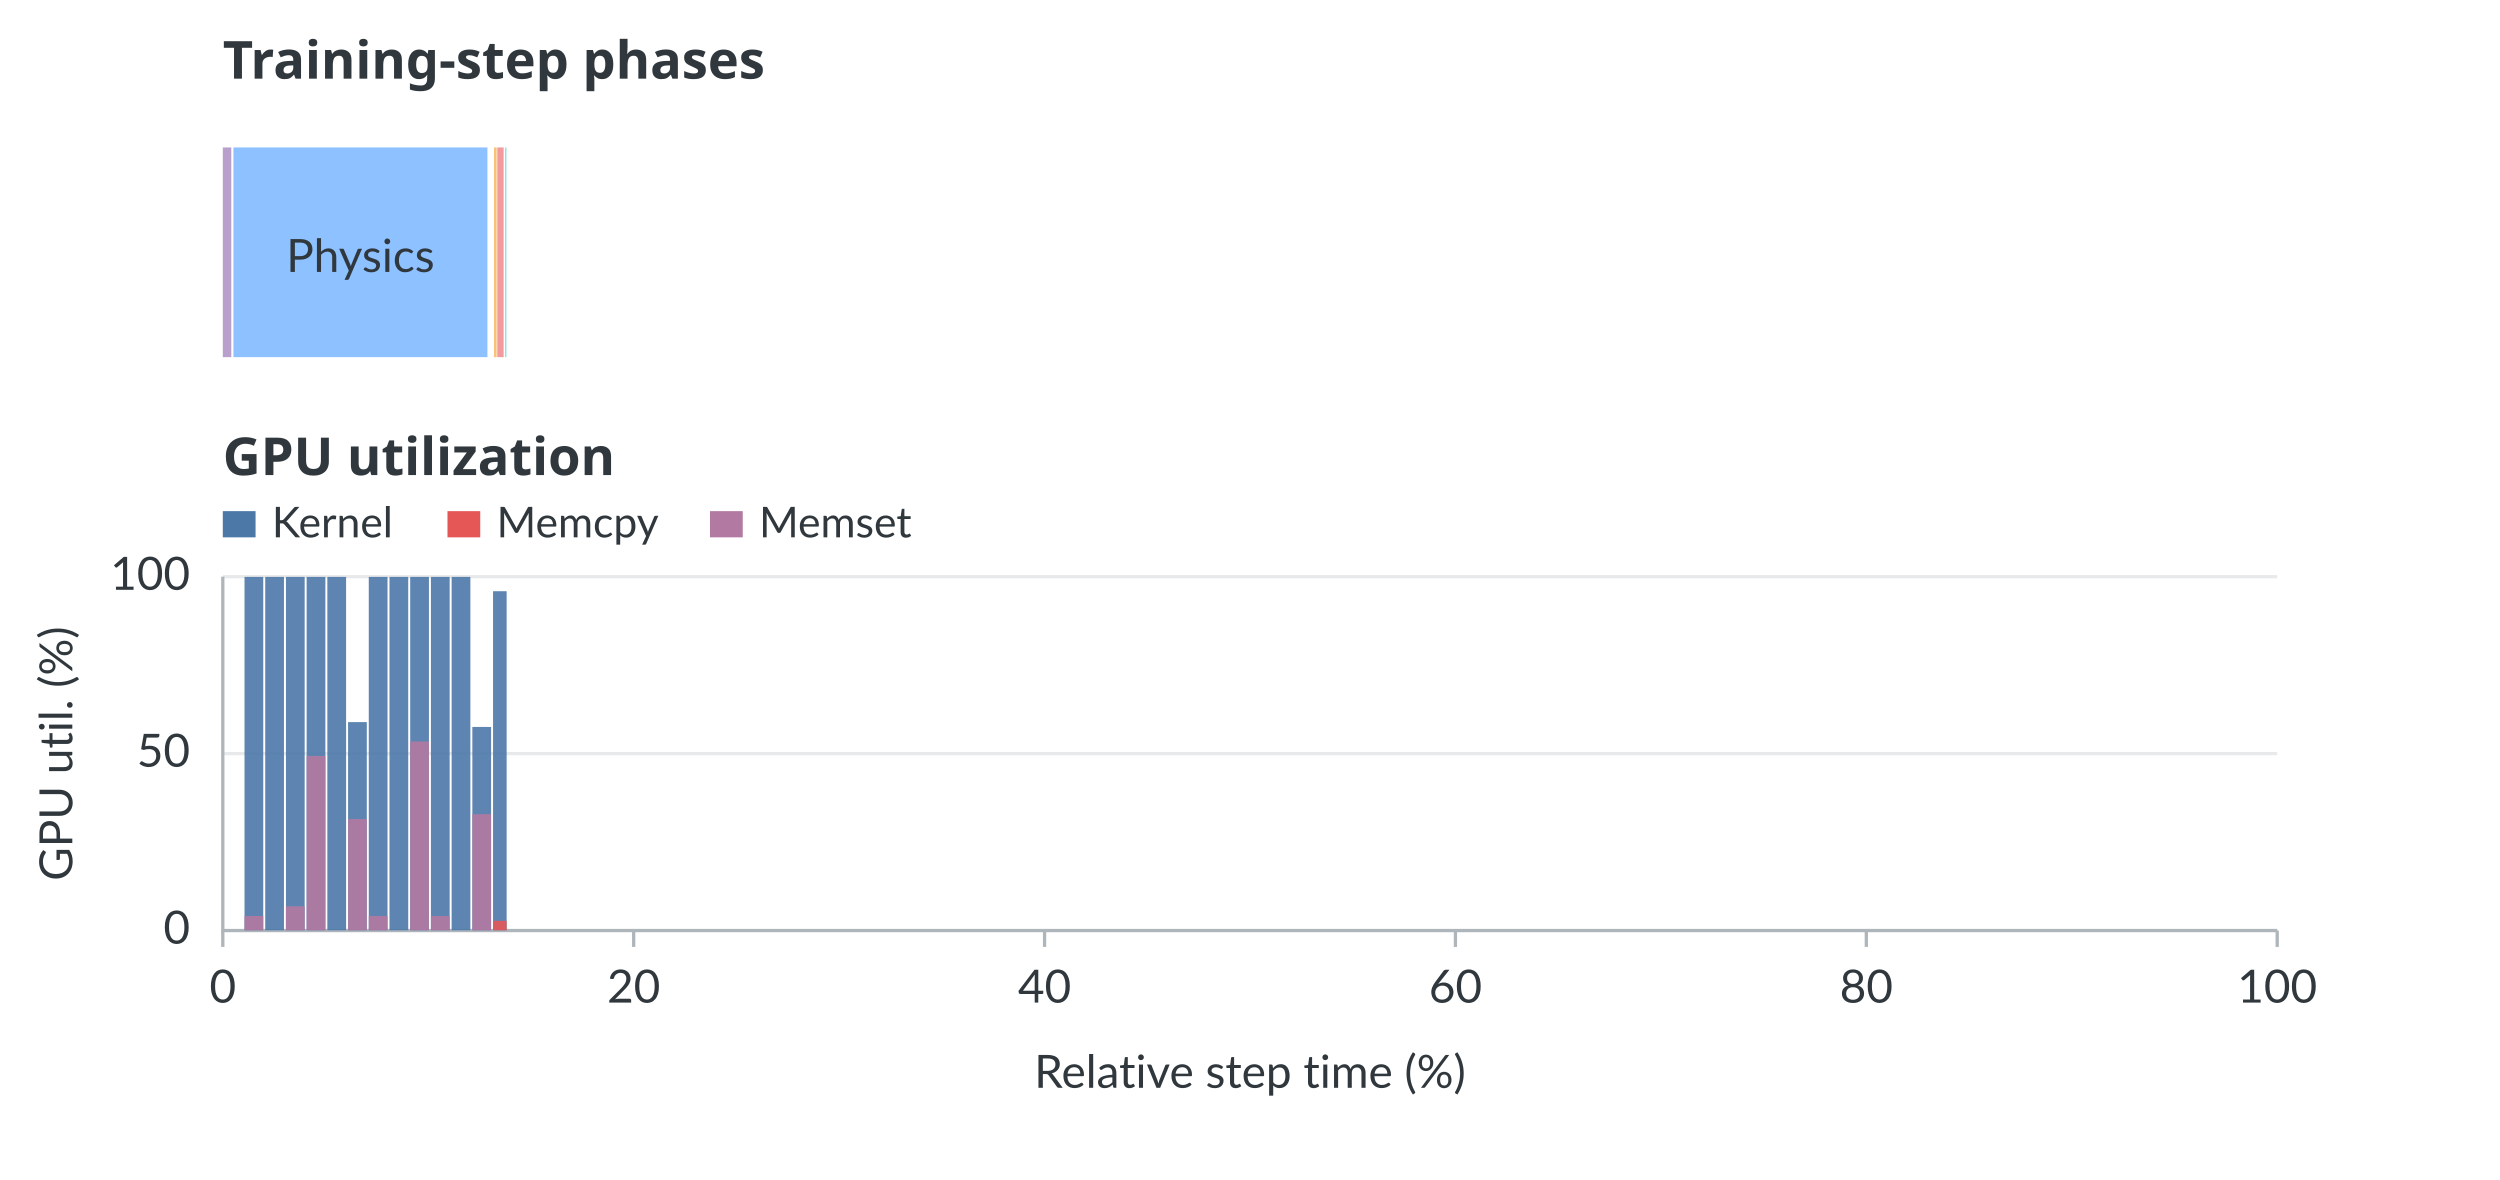
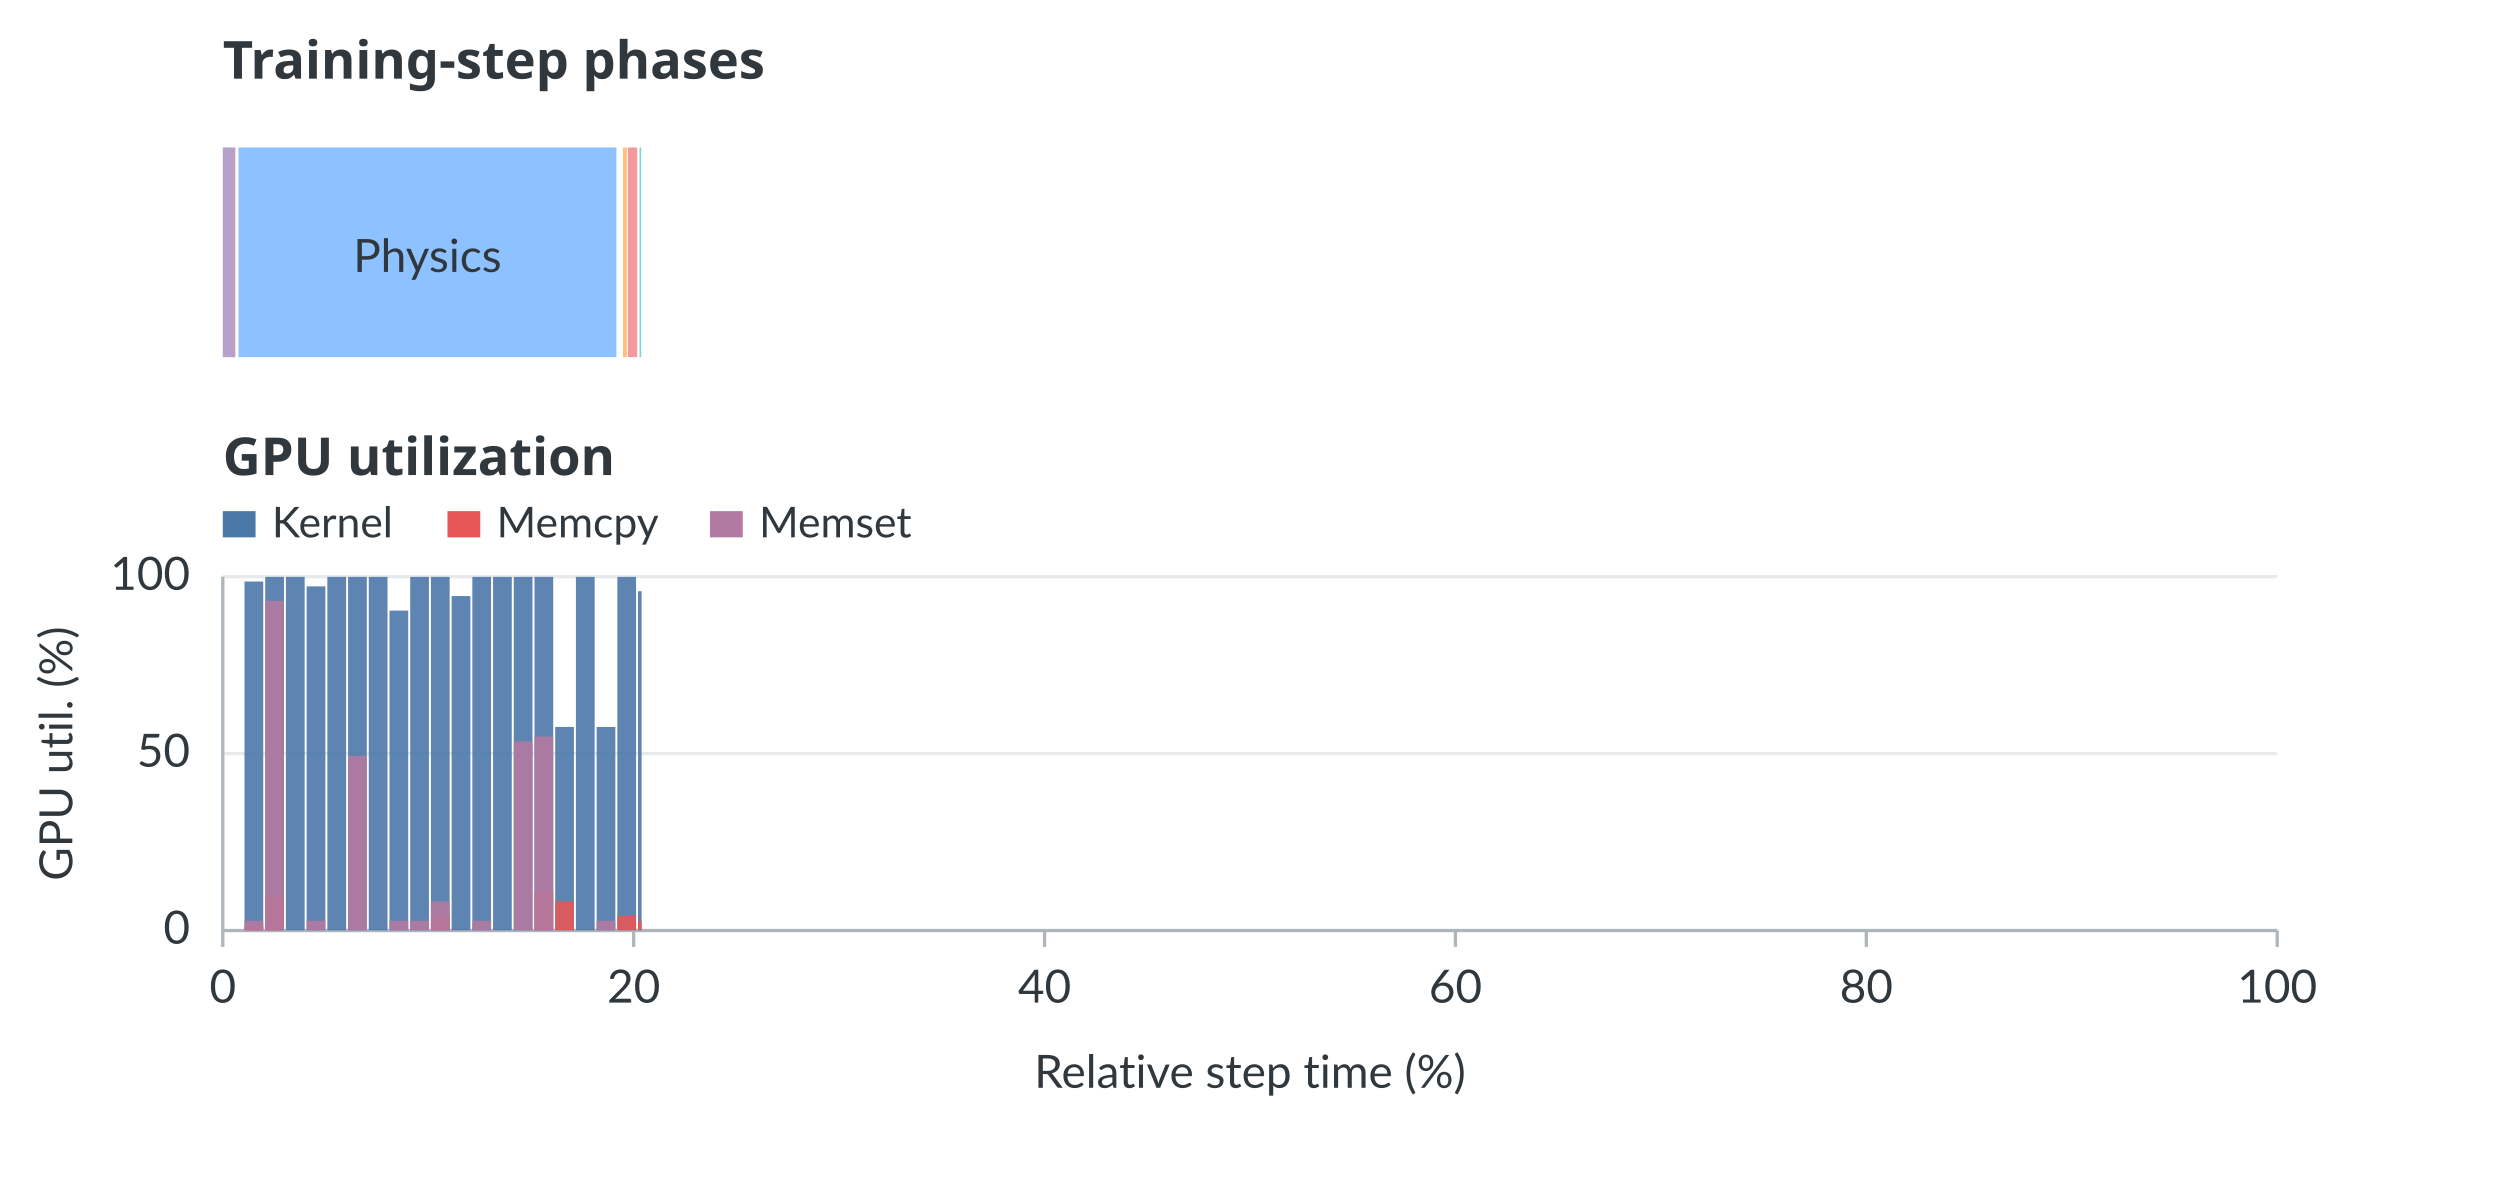
<svg xmlns="http://www.w3.org/2000/svg" role="img" aria-label="Rollout phases and GPU utilization from 0 to 100 percent, on a relative time scale with baseline duration at 100 percent" viewBox="0 0 763 360" width="763" height="360" style="aspect-ratio: 763 / 360; font-family: Lato, sans-serif; font-size: 14px; color: rgb(48, 56, 61);">
  <text x="68" y="24" class="plot-heading" style="font-family: &quot;Google Sans&quot;, sans-serif; font-size: 16px; font-weight: 600; fill: rgb(48, 56, 61);">Training-step phases</text>
-   <rect y="45" height="64" fill="#B9A0CC" x="68" width="2.594" opacity="1" />
-   <text x="69.297" y="83" text-anchor="middle" class="phase-label" opacity="0" style="font-family: Lato, sans-serif; font-size: 14px; font-weight: 400; fill: rgb(48, 56, 61);">Policy</text>
-   <rect y="46" height="62" fill="none" stroke="#424b50" stroke-width="1" x="69" width="0.594" opacity="0" />
-   <rect y="45" height="64" fill="#8EC1FF" x="71.243" width="77.522" opacity="1" />
-   <text x="110.004" y="83" text-anchor="middle" class="phase-label" opacity="1" style="font-family: Lato, sans-serif; font-size: 14px; font-weight: 400; fill: rgb(48, 56, 61);">Physics</text>
-   <rect y="46" height="62" fill="none" stroke="#424b50" stroke-width="1" x="72.243" width="75.522" opacity="0" />
-   <rect y="45" height="64" fill="#F8C27A" x="150.765" width="0.803" opacity="1" />
-   <text x="151.166" y="83" text-anchor="middle" class="phase-label" opacity="0" style="font-family: Lato, sans-serif; font-size: 14px; font-weight: 400; fill: rgb(48, 56, 61);">Evaluation</text>
-   <rect y="46" height="62" fill="none" stroke="#424b50" stroke-width="1" x="151.765" width="0" opacity="0" />
-   <rect y="45" height="64" fill="#F29A9D" x="151.768" width="1.946" opacity="1" />
-   <text x="152.741" y="83" text-anchor="middle" class="phase-label" opacity="0" style="font-family: Lato, sans-serif; font-size: 14px; font-weight: 400; fill: rgb(48, 56, 61);">Reset</text>
-   <rect y="46" height="62" fill="none" stroke="#424b50" stroke-width="1" x="152.768" width="0" opacity="0" />
-   <rect y="45" height="64" fill="#77D7D2" x="154.2" width="0.34" opacity="1" />
-   <text x="154.37" y="83" text-anchor="middle" class="phase-label" opacity="0" style="font-family: Lato, sans-serif; font-size: 14px; font-weight: 400; fill: rgb(48, 56, 61);">Observation</text>
-   <rect y="46" height="62" fill="none" stroke="#424b50" stroke-width="1" x="155.2" width="0" opacity="0" />
+   <rect y="45" height="64" fill="#B9A0CC" x="68" width="3.828" opacity="1" />
+   <text x="69.914" y="83" text-anchor="middle" class="phase-label" opacity="0" style="font-family: Lato, sans-serif; font-size: 14px; font-weight: 400; fill: rgb(48, 56, 61);">Policy</text>
+   <rect y="46" height="62" fill="none" stroke="#424b50" stroke-width="1" x="69" width="1.828" opacity="0" />
+   <rect y="45" height="64" fill="#8EC1FF" x="72.785" width="115.338" opacity="1" />
+   <text x="130.454" y="83" text-anchor="middle" class="phase-label" opacity="1" style="font-family: Lato, sans-serif; font-size: 14px; font-weight: 400; fill: rgb(48, 56, 61);">Physics</text>
+   <rect y="46" height="62" fill="none" stroke="#424b50" stroke-width="1" x="73.785" width="113.338" opacity="0" />
+   <rect y="45" height="64" fill="#F8C27A" x="190.123" width="1.185" opacity="1" />
+   <text x="190.715" y="83" text-anchor="middle" class="phase-label" opacity="0" style="font-family: Lato, sans-serif; font-size: 14px; font-weight: 400; fill: rgb(48, 56, 61);">Evaluation</text>
+   <rect y="46" height="62" fill="none" stroke="#424b50" stroke-width="1" x="191.123" width="0" opacity="0" />
+   <rect y="45" height="64" fill="#F29A9D" x="191.604" width="2.871" opacity="1" />
+   <text x="193.039" y="83" text-anchor="middle" class="phase-label" opacity="0" style="font-family: Lato, sans-serif; font-size: 14px; font-weight: 400; fill: rgb(48, 56, 61);">Reset</text>
+   <rect y="46" height="62" fill="none" stroke="#424b50" stroke-width="1" x="192.604" width="0.871" opacity="0" />
+   <rect y="45" height="64" fill="#77D7D2" x="195.192" width="0.501" opacity="1" />
+   <text x="195.443" y="83" text-anchor="middle" class="phase-label" opacity="0" style="font-family: Lato, sans-serif; font-size: 14px; font-weight: 400; fill: rgb(48, 56, 61);">Observation</text>
+   <rect y="46" height="62" fill="none" stroke="#424b50" stroke-width="1" x="196.192" width="0" opacity="0" />
  <text x="68" y="145" class="plot-heading" style="font-family: &quot;Google Sans&quot;, sans-serif; font-size: 16px; font-weight: 600; fill: rgb(48, 56, 61);">GPU utilization</text>
  <rect y="156" width="10" height="8" fill="#4C78A8" x="68" />
  <text x="83" y="164" class="plot-legend" style="font-family: Lato, sans-serif; font-size: 13px; font-weight: 400; fill: rgb(48, 56, 61);">Kernel</text>
  <rect y="156" width="10" height="8" fill="#E45756" x="136.57" />
  <text x="151.57" y="164" class="plot-legend" style="font-family: Lato, sans-serif; font-size: 13px; font-weight: 400; fill: rgb(48, 56, 61);">Memcpy</text>
  <rect y="156" width="10" height="8" fill="#B279A2" x="216.684" />
  <text x="231.684" y="164" class="plot-legend" style="font-family: Lato, sans-serif; font-size: 13px; font-weight: 400; fill: rgb(48, 56, 61);">Memset</text>
  <line x1="68" x2="695" y1="284" y2="284" class="plot-grid" style="stroke: rgb(231, 233, 234); stroke-width: 1px;" />
  <text x="58" y="288" text-anchor="end" class="plot-y-tick" style="font-family: Lato, sans-serif; font-size: 14px; font-weight: 400; fill: rgb(48, 56, 61);">0</text>
  <line x1="68" x2="695" y1="230" y2="230" class="plot-grid" style="stroke: rgb(231, 233, 234); stroke-width: 1px;" />
  <text x="58" y="234" text-anchor="end" class="plot-y-tick" style="font-family: Lato, sans-serif; font-size: 14px; font-weight: 400; fill: rgb(48, 56, 61);">50</text>
  <line x1="68" x2="695" y1="176" y2="176" class="plot-grid" style="stroke: rgb(231, 233, 234); stroke-width: 1px;" />
  <text x="58" y="180" text-anchor="end" class="plot-y-tick" style="font-family: Lato, sans-serif; font-size: 14px; font-weight: 400; fill: rgb(48, 56, 61);">100</text>
  <line x1="68" x2="68" y1="284" y2="289" class="plot-axis" style="stroke: rgb(174, 182, 187); stroke-width: 1px;" />
  <text x="68" y="306" text-anchor="middle" style="font-family: Lato, sans-serif; font-size: 14px; font-weight: 400; fill: rgb(48, 56, 61);">0</text>
  <line x1="193.4" x2="193.4" y1="284" y2="289" class="plot-axis" style="stroke: rgb(174, 182, 187); stroke-width: 1px;" />
  <text x="193.4" y="306" text-anchor="middle" style="font-family: Lato, sans-serif; font-size: 14px; font-weight: 400; fill: rgb(48, 56, 61);">20</text>
  <line x1="318.8" x2="318.8" y1="284" y2="289" class="plot-axis" style="stroke: rgb(174, 182, 187); stroke-width: 1px;" />
  <text x="318.8" y="306" text-anchor="middle" style="font-family: Lato, sans-serif; font-size: 14px; font-weight: 400; fill: rgb(48, 56, 61);">40</text>
  <line x1="444.2" x2="444.2" y1="284" y2="289" class="plot-axis" style="stroke: rgb(174, 182, 187); stroke-width: 1px;" />
  <text x="444.2" y="306" text-anchor="middle" style="font-family: Lato, sans-serif; font-size: 14px; font-weight: 400; fill: rgb(48, 56, 61);">60</text>
  <line x1="569.6" x2="569.6" y1="284" y2="289" class="plot-axis" style="stroke: rgb(174, 182, 187); stroke-width: 1px;" />
  <text x="569.6" y="306" text-anchor="middle" style="font-family: Lato, sans-serif; font-size: 14px; font-weight: 400; fill: rgb(48, 56, 61);">80</text>
  <line x1="695" x2="695" y1="284" y2="289" class="plot-axis" style="stroke: rgb(174, 182, 187); stroke-width: 1px;" />
  <text x="695" y="306" text-anchor="middle" style="font-family: Lato, sans-serif; font-size: 14px; font-weight: 400; fill: rgb(48, 56, 61);">100</text>
  <path d="M 68 176 V 284 H 695" class="plot-axis" fill="none" style="stroke: rgb(174, 182, 187); stroke-width: 1px;" />
  <text x="381.5" y="332" text-anchor="middle" class="plot-label" style="font-family: Lato, sans-serif; font-size: 14px; font-weight: 400; fill: rgb(48, 56, 61);">Relative step time (%)</text>
  <text x="16.647" y="230" text-anchor="middle" dominant-baseline="central" class="plot-label plot-y-title" transform="rotate(-90 16.64742 230)" style="font-family: Lato, sans-serif; font-size: 14px; font-weight: 400; fill: rgb(48, 56, 61);">GPU util. (%)</text>
  <defs>
    <clipPath id="profile-duration-10">
-       <rect x="68" y="176" height="108" width="86.625" />
+       <rect x="68" y="176" height="108" width="127.819" />
    </clipPath>
  </defs>
  <g clip-path="url(#profile-duration-10)">
    <rect x="68.3" width="5.721" fill="#4C78A8" opacity="0.9" y="284" height="0" />
-     <rect x="74.621" width="5.721" fill="#4C78A8" opacity="0.9" y="176" height="108" />
+     <rect x="74.621" width="5.721" fill="#4C78A8" opacity="0.9" y="177.479" height="106.521" />
    <rect x="80.943" width="5.721" fill="#4C78A8" opacity="0.9" y="176" height="108" />
    <rect x="87.264" width="5.721" fill="#4C78A8" opacity="0.9" y="176" height="108" />
-     <rect x="93.586" width="5.721" fill="#4C78A8" opacity="0.9" y="176" height="108" />
+     <rect x="93.586" width="5.721" fill="#4C78A8" opacity="0.9" y="178.959" height="105.041" />
    <rect x="99.907" width="5.721" fill="#4C78A8" opacity="0.9" y="176" height="108" />
-     <rect x="106.228" width="5.721" fill="#4C78A8" opacity="0.9" y="220.384" height="63.616" />
+     <rect x="106.228" width="5.721" fill="#4C78A8" opacity="0.9" y="176" height="108" />
    <rect x="112.55" width="5.721" fill="#4C78A8" opacity="0.9" y="176" height="108" />
-     <rect x="118.871" width="5.721" fill="#4C78A8" opacity="0.9" y="176" height="108" />
+     <rect x="118.871" width="5.721" fill="#4C78A8" opacity="0.9" y="186.356" height="97.644" />
    <rect x="125.193" width="5.721" fill="#4C78A8" opacity="0.9" y="176" height="108" />
    <rect x="131.514" width="5.721" fill="#4C78A8" opacity="0.9" y="176" height="108" />
-     <rect x="137.836" width="5.721" fill="#4C78A8" opacity="0.9" y="176" height="108" />
-     <rect x="144.157" width="5.721" fill="#4C78A8" opacity="0.9" y="221.863" height="62.137" />
-     <rect x="150.478" width="5.721" fill="#4C78A8" opacity="0.9" y="180.438" height="103.562" />
-     <rect x="156.8" width="5.721" fill="#4C78A8" opacity="0.9" y="284" height="0" />
-     <rect x="163.121" width="5.721" fill="#4C78A8" opacity="0.9" y="284" height="0" />
-     <rect x="169.443" width="5.721" fill="#4C78A8" opacity="0.9" y="284" height="0" />
-     <rect x="175.764" width="5.721" fill="#4C78A8" opacity="0.9" y="284" height="0" />
-     <rect x="182.085" width="5.721" fill="#4C78A8" opacity="0.9" y="284" height="0" />
-     <rect x="188.407" width="5.721" fill="#4C78A8" opacity="0.9" y="284" height="0" />
-     <rect x="194.728" width="5.721" fill="#4C78A8" opacity="0.9" y="284" height="0" />
+     <rect x="137.836" width="5.721" fill="#4C78A8" opacity="0.9" y="181.918" height="102.082" />
+     <rect x="144.157" width="5.721" fill="#4C78A8" opacity="0.9" y="176" height="108" />
+     <rect x="150.478" width="5.721" fill="#4C78A8" opacity="0.9" y="176" height="108" />
+     <rect x="156.8" width="5.721" fill="#4C78A8" opacity="0.9" y="176" height="108" />
+     <rect x="163.121" width="5.721" fill="#4C78A8" opacity="0.9" y="176" height="108" />
+     <rect x="169.443" width="5.721" fill="#4C78A8" opacity="0.9" y="221.863" height="62.137" />
+     <rect x="175.764" width="5.721" fill="#4C78A8" opacity="0.9" y="176" height="108" />
+     <rect x="182.085" width="5.721" fill="#4C78A8" opacity="0.9" y="221.863" height="62.137" />
+     <rect x="188.407" width="5.721" fill="#4C78A8" opacity="0.9" y="176" height="108" />
+     <rect x="194.728" width="5.721" fill="#4C78A8" opacity="0.9" y="180.438" height="103.562" />
    <rect x="201.05" width="5.721" fill="#4C78A8" opacity="0.9" y="284" height="0" />
    <rect x="207.371" width="5.721" fill="#4C78A8" opacity="0.9" y="284" height="0" />
    <rect x="213.693" width="5.721" fill="#4C78A8" opacity="0.9" y="284" height="0" />
    <rect x="220.014" width="5.721" fill="#4C78A8" opacity="0.9" y="284" height="0" />
    <rect x="226.335" width="5.721" fill="#4C78A8" opacity="0.9" y="284" height="0" />
    <rect x="232.657" width="5.721" fill="#4C78A8" opacity="0.9" y="284" height="0" />
    <rect x="238.978" width="5.721" fill="#4C78A8" opacity="0.9" y="284" height="0" />
    <rect x="245.3" width="5.721" fill="#4C78A8" opacity="0.9" y="284" height="0" />
    <rect x="251.621" width="5.721" fill="#4C78A8" opacity="0.9" y="284" height="0" />
    <rect x="257.942" width="5.721" fill="#4C78A8" opacity="0.9" y="284" height="0" />
    <rect x="264.264" width="5.721" fill="#4C78A8" opacity="0.9" y="284" height="0" />
    <rect x="270.585" width="5.721" fill="#4C78A8" opacity="0.9" y="284" height="0" />
    <rect x="276.907" width="5.721" fill="#4C78A8" opacity="0.9" y="284" height="0" />
    <rect x="283.228" width="5.721" fill="#4C78A8" opacity="0.9" y="284" height="0" />
    <rect x="289.549" width="5.721" fill="#4C78A8" opacity="0.9" y="284" height="0" />
    <rect x="295.871" width="5.721" fill="#4C78A8" opacity="0.9" y="284" height="0" />
    <rect x="302.192" width="5.721" fill="#4C78A8" opacity="0.9" y="284" height="0" />
    <rect x="308.514" width="5.721" fill="#4C78A8" opacity="0.9" y="284" height="0" />
    <rect x="314.835" width="5.721" fill="#4C78A8" opacity="0.9" y="284" height="0" />
    <rect x="321.157" width="5.721" fill="#4C78A8" opacity="0.9" y="284" height="0" />
    <rect x="327.478" width="5.721" fill="#4C78A8" opacity="0.9" y="284" height="0" />
    <rect x="333.799" width="5.721" fill="#4C78A8" opacity="0.9" y="284" height="0" />
    <rect x="340.121" width="5.721" fill="#4C78A8" opacity="0.9" y="284" height="0" />
    <rect x="346.442" width="5.721" fill="#4C78A8" opacity="0.9" y="284" height="0" />
    <rect x="352.764" width="5.721" fill="#4C78A8" opacity="0.9" y="284" height="0" />
    <rect x="359.085" width="5.721" fill="#4C78A8" opacity="0.9" y="284" height="0" />
    <rect x="365.406" width="5.721" fill="#4C78A8" opacity="0.9" y="284" height="0" />
    <rect x="371.728" width="5.721" fill="#4C78A8" opacity="0.9" y="284" height="0" />
    <rect x="378.049" width="5.721" fill="#4C78A8" opacity="0.9" y="284" height="0" />
    <rect x="384.371" width="5.721" fill="#4C78A8" opacity="0.9" y="284" height="0" />
    <rect x="390.692" width="5.721" fill="#4C78A8" opacity="0.9" y="284" height="0" />
    <rect x="397.014" width="5.721" fill="#4C78A8" opacity="0.9" y="284" height="0" />
    <rect x="403.335" width="5.721" fill="#4C78A8" opacity="0.9" y="284" height="0" />
    <rect x="409.656" width="5.721" fill="#4C78A8" opacity="0.9" y="284" height="0" />
    <rect x="415.978" width="5.721" fill="#4C78A8" opacity="0.9" y="284" height="0" />
    <rect x="422.299" width="5.721" fill="#4C78A8" opacity="0.9" y="284" height="0" />
    <rect x="428.621" width="5.721" fill="#4C78A8" opacity="0.9" y="284" height="0" />
    <rect x="434.942" width="5.721" fill="#4C78A8" opacity="0.9" y="284" height="0" />
    <rect x="441.263" width="5.721" fill="#4C78A8" opacity="0.9" y="284" height="0" />
    <rect x="447.585" width="5.721" fill="#4C78A8" opacity="0.9" y="284" height="0" />
    <rect x="453.906" width="5.721" fill="#4C78A8" opacity="0.9" y="284" height="0" />
    <rect x="460.228" width="5.721" fill="#4C78A8" opacity="0.9" y="284" height="0" />
    <rect x="466.549" width="5.721" fill="#4C78A8" opacity="0.9" y="284" height="0" />
    <rect x="472.871" width="5.721" fill="#4C78A8" opacity="0.9" y="284" height="0" />
    <rect x="479.192" width="5.721" fill="#4C78A8" opacity="0.9" y="284" height="0" />
    <rect x="485.513" width="5.721" fill="#4C78A8" opacity="0.9" y="284" height="0" />
    <rect x="491.835" width="5.721" fill="#4C78A8" opacity="0.9" y="284" height="0" />
    <rect x="498.156" width="5.721" fill="#4C78A8" opacity="0.9" y="284" height="0" />
    <rect x="504.478" width="5.721" fill="#4C78A8" opacity="0.9" y="284" height="0" />
    <rect x="510.799" width="5.721" fill="#4C78A8" opacity="0.9" y="284" height="0" />
    <rect x="517.12" width="5.721" fill="#4C78A8" opacity="0.9" y="284" height="0" />
    <rect x="523.442" width="5.721" fill="#4C78A8" opacity="0.9" y="284" height="0" />
    <rect x="529.763" width="5.721" fill="#4C78A8" opacity="0.9" y="284" height="0" />
    <rect x="536.085" width="5.721" fill="#4C78A8" opacity="0.9" y="284" height="0" />
    <rect x="542.406" width="5.721" fill="#4C78A8" opacity="0.9" y="284" height="0" />
    <rect x="548.727" width="5.721" fill="#4C78A8" opacity="0.9" y="284" height="0" />
    <rect x="555.049" width="5.721" fill="#4C78A8" opacity="0.9" y="284" height="0" />
    <rect x="561.37" width="5.721" fill="#4C78A8" opacity="0.9" y="284" height="0" />
    <rect x="567.692" width="5.721" fill="#4C78A8" opacity="0.9" y="284" height="0" />
    <rect x="574.013" width="5.721" fill="#4C78A8" opacity="0.9" y="284" height="0" />
    <rect x="580.335" width="5.721" fill="#4C78A8" opacity="0.9" y="284" height="0" />
    <rect x="586.656" width="5.721" fill="#4C78A8" opacity="0.9" y="284" height="0" />
    <rect x="592.977" width="5.721" fill="#4C78A8" opacity="0.9" y="284" height="0" />
    <rect x="599.299" width="5.721" fill="#4C78A8" opacity="0.9" y="284" height="0" />
    <rect x="605.62" width="5.721" fill="#4C78A8" opacity="0.9" y="284" height="0" />
    <rect x="611.942" width="5.721" fill="#4C78A8" opacity="0.9" y="284" height="0" />
    <rect x="618.263" width="5.721" fill="#4C78A8" opacity="0.9" y="284" height="0" />
    <rect x="624.584" width="5.721" fill="#4C78A8" opacity="0.9" y="284" height="0" />
    <rect x="630.906" width="5.721" fill="#4C78A8" opacity="0.9" y="284" height="0" />
    <rect x="637.227" width="5.721" fill="#4C78A8" opacity="0.9" y="284" height="0" />
    <rect x="643.549" width="5.721" fill="#4C78A8" opacity="0.9" y="284" height="0" />
    <rect x="649.87" width="5.721" fill="#4C78A8" opacity="0.9" y="284" height="0" />
    <rect x="656.192" width="5.721" fill="#4C78A8" opacity="0.9" y="284" height="0" />
    <rect x="662.513" width="5.721" fill="#4C78A8" opacity="0.9" y="284" height="0" />
    <rect x="668.834" width="5.721" fill="#4C78A8" opacity="0.9" y="284" height="0" />
    <rect x="675.156" width="5.721" fill="#4C78A8" opacity="0.9" y="284" height="0" />
    <rect x="681.477" width="5.721" fill="#4C78A8" opacity="0.9" y="284" height="0" />
    <rect x="687.799" width="5.721" fill="#4C78A8" opacity="0.9" y="284" height="0" />
    <rect x="694.12" width="5.721" fill="#4C78A8" opacity="0.9" y="284" height="0" />
    <rect x="68.3" width="5.721" fill="#E45756" opacity="0.9" y="284" height="0" />
-     <rect x="74.621" width="5.721" fill="#E45756" opacity="0.9" y="284" height="0" />
-     <rect x="80.943" width="5.721" fill="#E45756" opacity="0.9" y="284" height="0" />
+     <rect x="74.621" width="5.721" fill="#E45756" opacity="0.9" y="282.521" height="1.479" />
+     <rect x="80.943" width="5.721" fill="#E45756" opacity="0.9" y="273.644" height="10.356" />
    <rect x="87.264" width="5.721" fill="#E45756" opacity="0.9" y="284" height="0" />
    <rect x="93.586" width="5.721" fill="#E45756" opacity="0.9" y="284" height="0" />
    <rect x="99.907" width="5.721" fill="#E45756" opacity="0.9" y="284" height="0" />
    <rect x="106.228" width="5.721" fill="#E45756" opacity="0.9" y="284" height="0" />
    <rect x="112.55" width="5.721" fill="#E45756" opacity="0.9" y="284" height="0" />
    <rect x="118.871" width="5.721" fill="#E45756" opacity="0.9" y="284" height="0" />
    <rect x="125.193" width="5.721" fill="#E45756" opacity="0.9" y="284" height="0" />
-     <rect x="131.514" width="5.721" fill="#E45756" opacity="0.9" y="284" height="0" />
+     <rect x="131.514" width="5.721" fill="#E45756" opacity="0.9" y="279.562" height="4.438" />
    <rect x="137.836" width="5.721" fill="#E45756" opacity="0.9" y="284" height="0" />
    <rect x="144.157" width="5.721" fill="#E45756" opacity="0.9" y="284" height="0" />
-     <rect x="150.478" width="5.721" fill="#E45756" opacity="0.9" y="281.041" height="2.959" />
+     <rect x="150.478" width="5.721" fill="#E45756" opacity="0.9" y="284" height="0" />
    <rect x="156.8" width="5.721" fill="#E45756" opacity="0.9" y="284" height="0" />
-     <rect x="163.121" width="5.721" fill="#E45756" opacity="0.9" y="284" height="0" />
-     <rect x="169.443" width="5.721" fill="#E45756" opacity="0.9" y="284" height="0" />
+     <rect x="163.121" width="5.721" fill="#E45756" opacity="0.9" y="272.164" height="11.836" />
+     <rect x="169.443" width="5.721" fill="#E45756" opacity="0.9" y="275.123" height="8.877" />
    <rect x="175.764" width="5.721" fill="#E45756" opacity="0.9" y="284" height="0" />
    <rect x="182.085" width="5.721" fill="#E45756" opacity="0.9" y="284" height="0" />
-     <rect x="188.407" width="5.721" fill="#E45756" opacity="0.9" y="284" height="0" />
-     <rect x="194.728" width="5.721" fill="#E45756" opacity="0.9" y="284" height="0" />
+     <rect x="188.407" width="5.721" fill="#E45756" opacity="0.9" y="279.562" height="4.438" />
+     <rect x="194.728" width="5.721" fill="#E45756" opacity="0.9" y="281.041" height="2.959" />
    <rect x="201.05" width="5.721" fill="#E45756" opacity="0.9" y="284" height="0" />
    <rect x="207.371" width="5.721" fill="#E45756" opacity="0.9" y="284" height="0" />
    <rect x="213.693" width="5.721" fill="#E45756" opacity="0.9" y="284" height="0" />
    <rect x="220.014" width="5.721" fill="#E45756" opacity="0.9" y="284" height="0" />
    <rect x="226.335" width="5.721" fill="#E45756" opacity="0.9" y="284" height="0" />
    <rect x="232.657" width="5.721" fill="#E45756" opacity="0.9" y="284" height="0" />
    <rect x="238.978" width="5.721" fill="#E45756" opacity="0.9" y="284" height="0" />
    <rect x="245.3" width="5.721" fill="#E45756" opacity="0.9" y="284" height="0" />
    <rect x="251.621" width="5.721" fill="#E45756" opacity="0.9" y="284" height="0" />
    <rect x="257.942" width="5.721" fill="#E45756" opacity="0.9" y="284" height="0" />
    <rect x="264.264" width="5.721" fill="#E45756" opacity="0.9" y="284" height="0" />
    <rect x="270.585" width="5.721" fill="#E45756" opacity="0.9" y="284" height="0" />
    <rect x="276.907" width="5.721" fill="#E45756" opacity="0.9" y="284" height="0" />
    <rect x="283.228" width="5.721" fill="#E45756" opacity="0.9" y="284" height="0" />
    <rect x="289.549" width="5.721" fill="#E45756" opacity="0.9" y="284" height="0" />
    <rect x="295.871" width="5.721" fill="#E45756" opacity="0.9" y="284" height="0" />
    <rect x="302.192" width="5.721" fill="#E45756" opacity="0.9" y="284" height="0" />
    <rect x="308.514" width="5.721" fill="#E45756" opacity="0.9" y="284" height="0" />
    <rect x="314.835" width="5.721" fill="#E45756" opacity="0.9" y="284" height="0" />
    <rect x="321.157" width="5.721" fill="#E45756" opacity="0.9" y="284" height="0" />
    <rect x="327.478" width="5.721" fill="#E45756" opacity="0.9" y="284" height="0" />
    <rect x="333.799" width="5.721" fill="#E45756" opacity="0.9" y="284" height="0" />
    <rect x="340.121" width="5.721" fill="#E45756" opacity="0.9" y="284" height="0" />
    <rect x="346.442" width="5.721" fill="#E45756" opacity="0.9" y="284" height="0" />
    <rect x="352.764" width="5.721" fill="#E45756" opacity="0.9" y="284" height="0" />
    <rect x="359.085" width="5.721" fill="#E45756" opacity="0.9" y="284" height="0" />
    <rect x="365.406" width="5.721" fill="#E45756" opacity="0.9" y="284" height="0" />
    <rect x="371.728" width="5.721" fill="#E45756" opacity="0.9" y="284" height="0" />
    <rect x="378.049" width="5.721" fill="#E45756" opacity="0.9" y="284" height="0" />
    <rect x="384.371" width="5.721" fill="#E45756" opacity="0.9" y="284" height="0" />
    <rect x="390.692" width="5.721" fill="#E45756" opacity="0.9" y="284" height="0" />
    <rect x="397.014" width="5.721" fill="#E45756" opacity="0.9" y="284" height="0" />
    <rect x="403.335" width="5.721" fill="#E45756" opacity="0.9" y="284" height="0" />
    <rect x="409.656" width="5.721" fill="#E45756" opacity="0.9" y="284" height="0" />
    <rect x="415.978" width="5.721" fill="#E45756" opacity="0.9" y="284" height="0" />
    <rect x="422.299" width="5.721" fill="#E45756" opacity="0.9" y="284" height="0" />
    <rect x="428.621" width="5.721" fill="#E45756" opacity="0.9" y="284" height="0" />
    <rect x="434.942" width="5.721" fill="#E45756" opacity="0.9" y="284" height="0" />
    <rect x="441.263" width="5.721" fill="#E45756" opacity="0.9" y="284" height="0" />
    <rect x="447.585" width="5.721" fill="#E45756" opacity="0.9" y="284" height="0" />
    <rect x="453.906" width="5.721" fill="#E45756" opacity="0.9" y="284" height="0" />
    <rect x="460.228" width="5.721" fill="#E45756" opacity="0.9" y="284" height="0" />
    <rect x="466.549" width="5.721" fill="#E45756" opacity="0.9" y="284" height="0" />
    <rect x="472.871" width="5.721" fill="#E45756" opacity="0.9" y="284" height="0" />
    <rect x="479.192" width="5.721" fill="#E45756" opacity="0.9" y="284" height="0" />
    <rect x="485.513" width="5.721" fill="#E45756" opacity="0.9" y="284" height="0" />
    <rect x="491.835" width="5.721" fill="#E45756" opacity="0.9" y="284" height="0" />
    <rect x="498.156" width="5.721" fill="#E45756" opacity="0.9" y="284" height="0" />
    <rect x="504.478" width="5.721" fill="#E45756" opacity="0.9" y="284" height="0" />
    <rect x="510.799" width="5.721" fill="#E45756" opacity="0.9" y="284" height="0" />
    <rect x="517.12" width="5.721" fill="#E45756" opacity="0.9" y="284" height="0" />
    <rect x="523.442" width="5.721" fill="#E45756" opacity="0.9" y="284" height="0" />
    <rect x="529.763" width="5.721" fill="#E45756" opacity="0.9" y="284" height="0" />
    <rect x="536.085" width="5.721" fill="#E45756" opacity="0.9" y="284" height="0" />
    <rect x="542.406" width="5.721" fill="#E45756" opacity="0.9" y="284" height="0" />
    <rect x="548.727" width="5.721" fill="#E45756" opacity="0.9" y="284" height="0" />
    <rect x="555.049" width="5.721" fill="#E45756" opacity="0.9" y="284" height="0" />
    <rect x="561.37" width="5.721" fill="#E45756" opacity="0.9" y="284" height="0" />
    <rect x="567.692" width="5.721" fill="#E45756" opacity="0.9" y="284" height="0" />
    <rect x="574.013" width="5.721" fill="#E45756" opacity="0.9" y="284" height="0" />
    <rect x="580.335" width="5.721" fill="#E45756" opacity="0.9" y="284" height="0" />
    <rect x="586.656" width="5.721" fill="#E45756" opacity="0.9" y="284" height="0" />
    <rect x="592.977" width="5.721" fill="#E45756" opacity="0.9" y="284" height="0" />
    <rect x="599.299" width="5.721" fill="#E45756" opacity="0.9" y="284" height="0" />
    <rect x="605.62" width="5.721" fill="#E45756" opacity="0.9" y="284" height="0" />
    <rect x="611.942" width="5.721" fill="#E45756" opacity="0.9" y="284" height="0" />
    <rect x="618.263" width="5.721" fill="#E45756" opacity="0.9" y="284" height="0" />
    <rect x="624.584" width="5.721" fill="#E45756" opacity="0.9" y="284" height="0" />
    <rect x="630.906" width="5.721" fill="#E45756" opacity="0.9" y="284" height="0" />
    <rect x="637.227" width="5.721" fill="#E45756" opacity="0.9" y="284" height="0" />
    <rect x="643.549" width="5.721" fill="#E45756" opacity="0.9" y="284" height="0" />
    <rect x="649.87" width="5.721" fill="#E45756" opacity="0.9" y="284" height="0" />
    <rect x="656.192" width="5.721" fill="#E45756" opacity="0.9" y="284" height="0" />
    <rect x="662.513" width="5.721" fill="#E45756" opacity="0.9" y="284" height="0" />
    <rect x="668.834" width="5.721" fill="#E45756" opacity="0.9" y="284" height="0" />
    <rect x="675.156" width="5.721" fill="#E45756" opacity="0.9" y="284" height="0" />
    <rect x="681.477" width="5.721" fill="#E45756" opacity="0.9" y="284" height="0" />
    <rect x="687.799" width="5.721" fill="#E45756" opacity="0.9" y="284" height="0" />
    <rect x="68.3" width="5.721" fill="#B279A2" opacity="0.9" y="284" height="0" />
-     <rect x="74.621" width="5.721" fill="#B279A2" opacity="0.9" y="279.562" height="4.438" />
-     <rect x="80.943" width="5.721" fill="#B279A2" opacity="0.9" y="284" height="0" />
-     <rect x="87.264" width="5.721" fill="#B279A2" opacity="0.9" y="276.603" height="7.397" />
-     <rect x="93.586" width="5.721" fill="#B279A2" opacity="0.9" y="230.74" height="53.26" />
+     <rect x="74.621" width="5.721" fill="#B279A2" opacity="0.9" y="281.041" height="2.959" />
+     <rect x="80.943" width="5.721" fill="#B279A2" opacity="0.9" y="183.397" height="100.603" />
+     <rect x="87.264" width="5.721" fill="#B279A2" opacity="0.9" y="284" height="0" />
+     <rect x="93.586" width="5.721" fill="#B279A2" opacity="0.9" y="281.041" height="2.959" />
    <rect x="99.907" width="5.721" fill="#B279A2" opacity="0.9" y="284" height="0" />
-     <rect x="106.228" width="5.721" fill="#B279A2" opacity="0.9" y="249.973" height="34.027" />
-     <rect x="112.55" width="5.721" fill="#B279A2" opacity="0.9" y="279.562" height="4.438" />
-     <rect x="118.871" width="5.721" fill="#B279A2" opacity="0.9" y="284" height="0" />
-     <rect x="125.193" width="5.721" fill="#B279A2" opacity="0.9" y="226.301" height="57.699" />
-     <rect x="131.514" width="5.721" fill="#B279A2" opacity="0.9" y="279.562" height="4.438" />
+     <rect x="106.228" width="5.721" fill="#B279A2" opacity="0.9" y="230.74" height="53.26" />
+     <rect x="112.55" width="5.721" fill="#B279A2" opacity="0.9" y="284" height="0" />
+     <rect x="118.871" width="5.721" fill="#B279A2" opacity="0.9" y="281.041" height="2.959" />
+     <rect x="125.193" width="5.721" fill="#B279A2" opacity="0.9" y="281.041" height="2.959" />
+     <rect x="131.514" width="5.721" fill="#B279A2" opacity="0.9" y="275.123" height="8.877" />
    <rect x="137.836" width="5.721" fill="#B279A2" opacity="0.9" y="284" height="0" />
-     <rect x="144.157" width="5.721" fill="#B279A2" opacity="0.9" y="248.493" height="35.507" />
+     <rect x="144.157" width="5.721" fill="#B279A2" opacity="0.9" y="281.041" height="2.959" />
    <rect x="150.478" width="5.721" fill="#B279A2" opacity="0.9" y="284" height="0" />
-     <rect x="156.8" width="5.721" fill="#B279A2" opacity="0.9" y="284" height="0" />
-     <rect x="163.121" width="5.721" fill="#B279A2" opacity="0.9" y="284" height="0" />
+     <rect x="156.8" width="5.721" fill="#B279A2" opacity="0.9" y="226.301" height="57.699" />
+     <rect x="163.121" width="5.721" fill="#B279A2" opacity="0.9" y="224.822" height="59.178" />
    <rect x="169.443" width="5.721" fill="#B279A2" opacity="0.9" y="284" height="0" />
    <rect x="175.764" width="5.721" fill="#B279A2" opacity="0.9" y="284" height="0" />
-     <rect x="182.085" width="5.721" fill="#B279A2" opacity="0.9" y="284" height="0" />
+     <rect x="182.085" width="5.721" fill="#B279A2" opacity="0.9" y="281.041" height="2.959" />
    <rect x="188.407" width="5.721" fill="#B279A2" opacity="0.9" y="284" height="0" />
    <rect x="194.728" width="5.721" fill="#B279A2" opacity="0.9" y="284" height="0" />
    <rect x="201.05" width="5.721" fill="#B279A2" opacity="0.9" y="284" height="0" />
    <rect x="207.371" width="5.721" fill="#B279A2" opacity="0.9" y="284" height="0" />
    <rect x="213.693" width="5.721" fill="#B279A2" opacity="0.9" y="284" height="0" />
    <rect x="220.014" width="5.721" fill="#B279A2" opacity="0.9" y="284" height="0" />
    <rect x="226.335" width="5.721" fill="#B279A2" opacity="0.9" y="284" height="0" />
    <rect x="232.657" width="5.721" fill="#B279A2" opacity="0.9" y="284" height="0" />
    <rect x="238.978" width="5.721" fill="#B279A2" opacity="0.9" y="284" height="0" />
    <rect x="245.3" width="5.721" fill="#B279A2" opacity="0.9" y="284" height="0" />
    <rect x="251.621" width="5.721" fill="#B279A2" opacity="0.9" y="284" height="0" />
    <rect x="257.942" width="5.721" fill="#B279A2" opacity="0.9" y="284" height="0" />
    <rect x="264.264" width="5.721" fill="#B279A2" opacity="0.9" y="284" height="0" />
    <rect x="270.585" width="5.721" fill="#B279A2" opacity="0.9" y="284" height="0" />
    <rect x="276.907" width="5.721" fill="#B279A2" opacity="0.9" y="284" height="0" />
    <rect x="283.228" width="5.721" fill="#B279A2" opacity="0.9" y="284" height="0" />
    <rect x="289.549" width="5.721" fill="#B279A2" opacity="0.9" y="284" height="0" />
    <rect x="295.871" width="5.721" fill="#B279A2" opacity="0.9" y="284" height="0" />
    <rect x="302.192" width="5.721" fill="#B279A2" opacity="0.9" y="284" height="0" />
    <rect x="308.514" width="5.721" fill="#B279A2" opacity="0.9" y="284" height="0" />
    <rect x="314.835" width="5.721" fill="#B279A2" opacity="0.9" y="284" height="0" />
    <rect x="321.157" width="5.721" fill="#B279A2" opacity="0.9" y="284" height="0" />
    <rect x="327.478" width="5.721" fill="#B279A2" opacity="0.9" y="284" height="0" />
    <rect x="333.799" width="5.721" fill="#B279A2" opacity="0.9" y="284" height="0" />
    <rect x="340.121" width="5.721" fill="#B279A2" opacity="0.9" y="284" height="0" />
    <rect x="346.442" width="5.721" fill="#B279A2" opacity="0.9" y="284" height="0" />
    <rect x="352.764" width="5.721" fill="#B279A2" opacity="0.9" y="284" height="0" />
    <rect x="359.085" width="5.721" fill="#B279A2" opacity="0.9" y="284" height="0" />
    <rect x="365.406" width="5.721" fill="#B279A2" opacity="0.9" y="284" height="0" />
    <rect x="371.728" width="5.721" fill="#B279A2" opacity="0.9" y="284" height="0" />
    <rect x="378.049" width="5.721" fill="#B279A2" opacity="0.9" y="284" height="0" />
    <rect x="384.371" width="5.721" fill="#B279A2" opacity="0.9" y="284" height="0" />
    <rect x="390.692" width="5.721" fill="#B279A2" opacity="0.9" y="284" height="0" />
    <rect x="397.014" width="5.721" fill="#B279A2" opacity="0.9" y="284" height="0" />
    <rect x="403.335" width="5.721" fill="#B279A2" opacity="0.9" y="284" height="0" />
    <rect x="409.656" width="5.721" fill="#B279A2" opacity="0.9" y="284" height="0" />
    <rect x="415.978" width="5.721" fill="#B279A2" opacity="0.9" y="284" height="0" />
    <rect x="422.299" width="5.721" fill="#B279A2" opacity="0.9" y="284" height="0" />
    <rect x="428.621" width="5.721" fill="#B279A2" opacity="0.9" y="284" height="0" />
    <rect x="434.942" width="5.721" fill="#B279A2" opacity="0.9" y="284" height="0" />
    <rect x="441.263" width="5.721" fill="#B279A2" opacity="0.9" y="284" height="0" />
    <rect x="447.585" width="5.721" fill="#B279A2" opacity="0.9" y="284" height="0" />
    <rect x="453.906" width="5.721" fill="#B279A2" opacity="0.9" y="284" height="0" />
    <rect x="460.228" width="5.721" fill="#B279A2" opacity="0.9" y="284" height="0" />
    <rect x="466.549" width="5.721" fill="#B279A2" opacity="0.9" y="284" height="0" />
    <rect x="472.871" width="5.721" fill="#B279A2" opacity="0.9" y="284" height="0" />
    <rect x="479.192" width="5.721" fill="#B279A2" opacity="0.9" y="284" height="0" />
    <rect x="485.513" width="5.721" fill="#B279A2" opacity="0.9" y="284" height="0" />
    <rect x="491.835" width="5.721" fill="#B279A2" opacity="0.9" y="284" height="0" />
    <rect x="498.156" width="5.721" fill="#B279A2" opacity="0.9" y="284" height="0" />
    <rect x="504.478" width="5.721" fill="#B279A2" opacity="0.9" y="284" height="0" />
    <rect x="510.799" width="5.721" fill="#B279A2" opacity="0.9" y="284" height="0" />
    <rect x="517.12" width="5.721" fill="#B279A2" opacity="0.9" y="284" height="0" />
    <rect x="523.442" width="5.721" fill="#B279A2" opacity="0.9" y="284" height="0" />
    <rect x="529.763" width="5.721" fill="#B279A2" opacity="0.9" y="284" height="0" />
    <rect x="536.085" width="5.721" fill="#B279A2" opacity="0.9" y="284" height="0" />
    <rect x="542.406" width="5.721" fill="#B279A2" opacity="0.9" y="284" height="0" />
    <rect x="548.727" width="5.721" fill="#B279A2" opacity="0.9" y="284" height="0" />
    <rect x="555.049" width="5.721" fill="#B279A2" opacity="0.9" y="284" height="0" />
    <rect x="561.37" width="5.721" fill="#B279A2" opacity="0.9" y="284" height="0" />
    <rect x="567.692" width="5.721" fill="#B279A2" opacity="0.9" y="284" height="0" />
    <rect x="574.013" width="5.721" fill="#B279A2" opacity="0.9" y="284" height="0" />
    <rect x="580.335" width="5.721" fill="#B279A2" opacity="0.9" y="284" height="0" />
    <rect x="586.656" width="5.721" fill="#B279A2" opacity="0.9" y="284" height="0" />
    <rect x="592.977" width="5.721" fill="#B279A2" opacity="0.9" y="284" height="0" />
    <rect x="599.299" width="5.721" fill="#B279A2" opacity="0.9" y="284" height="0" />
    <rect x="605.62" width="5.721" fill="#B279A2" opacity="0.9" y="284" height="0" />
    <rect x="611.942" width="5.721" fill="#B279A2" opacity="0.9" y="284" height="0" />
    <rect x="618.263" width="5.721" fill="#B279A2" opacity="0.9" y="284" height="0" />
    <rect x="624.584" width="5.721" fill="#B279A2" opacity="0.9" y="284" height="0" />
    <rect x="630.906" width="5.721" fill="#B279A2" opacity="0.9" y="284" height="0" />
    <rect x="637.227" width="5.721" fill="#B279A2" opacity="0.9" y="284" height="0" />
    <rect x="643.549" width="5.721" fill="#B279A2" opacity="0.9" y="284" height="0" />
    <rect x="649.87" width="5.721" fill="#B279A2" opacity="0.9" y="284" height="0" />
    <rect x="656.192" width="5.721" fill="#B279A2" opacity="0.9" y="284" height="0" />
    <rect x="662.513" width="5.721" fill="#B279A2" opacity="0.9" y="284" height="0" />
    <rect x="668.834" width="5.721" fill="#B279A2" opacity="0.9" y="284" height="0" />
    <rect x="675.156" width="5.721" fill="#B279A2" opacity="0.9" y="284" height="0" />
    <rect x="681.477" width="5.721" fill="#B279A2" opacity="0.9" y="284" height="0" />
    <rect x="687.799" width="5.721" fill="#B279A2" opacity="0.9" y="284" height="0" />
    <rect x="694.12" width="5.721" fill="#B279A2" opacity="0.9" y="284" height="0" />
    <rect x="700.441" width="5.721" fill="#B279A2" opacity="0.9" y="284" height="0" />
  </g>
</svg>
